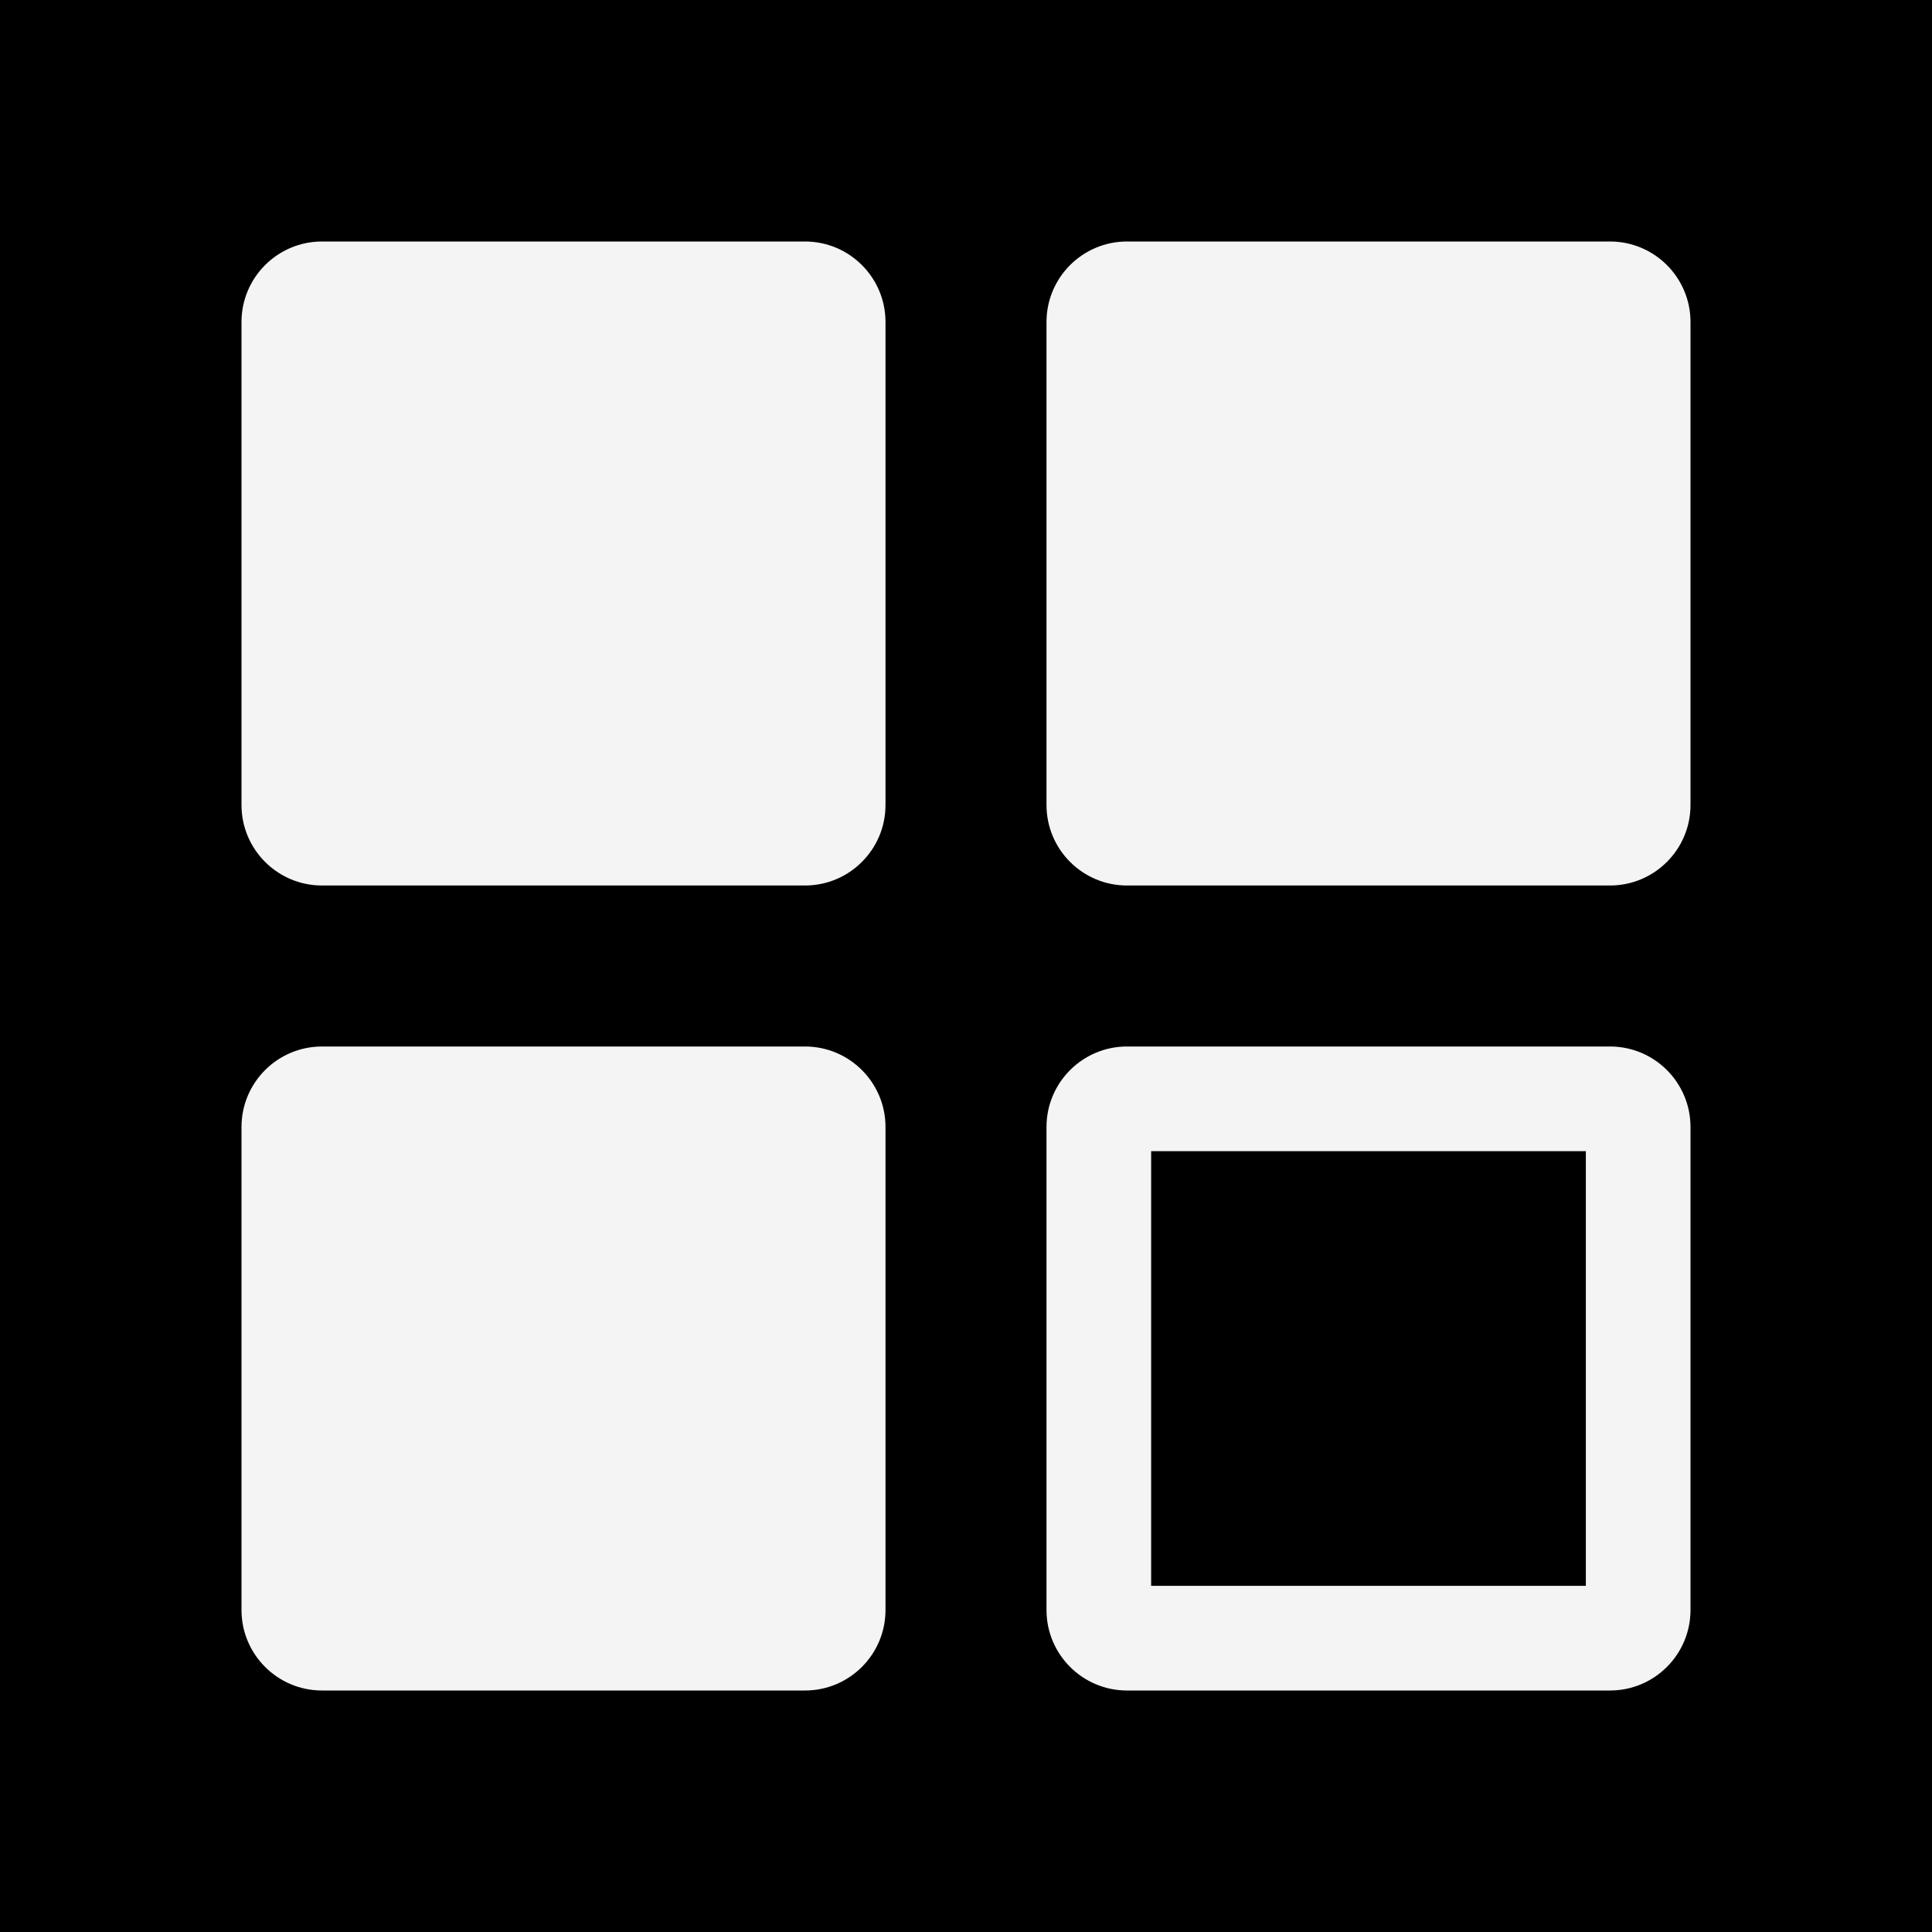
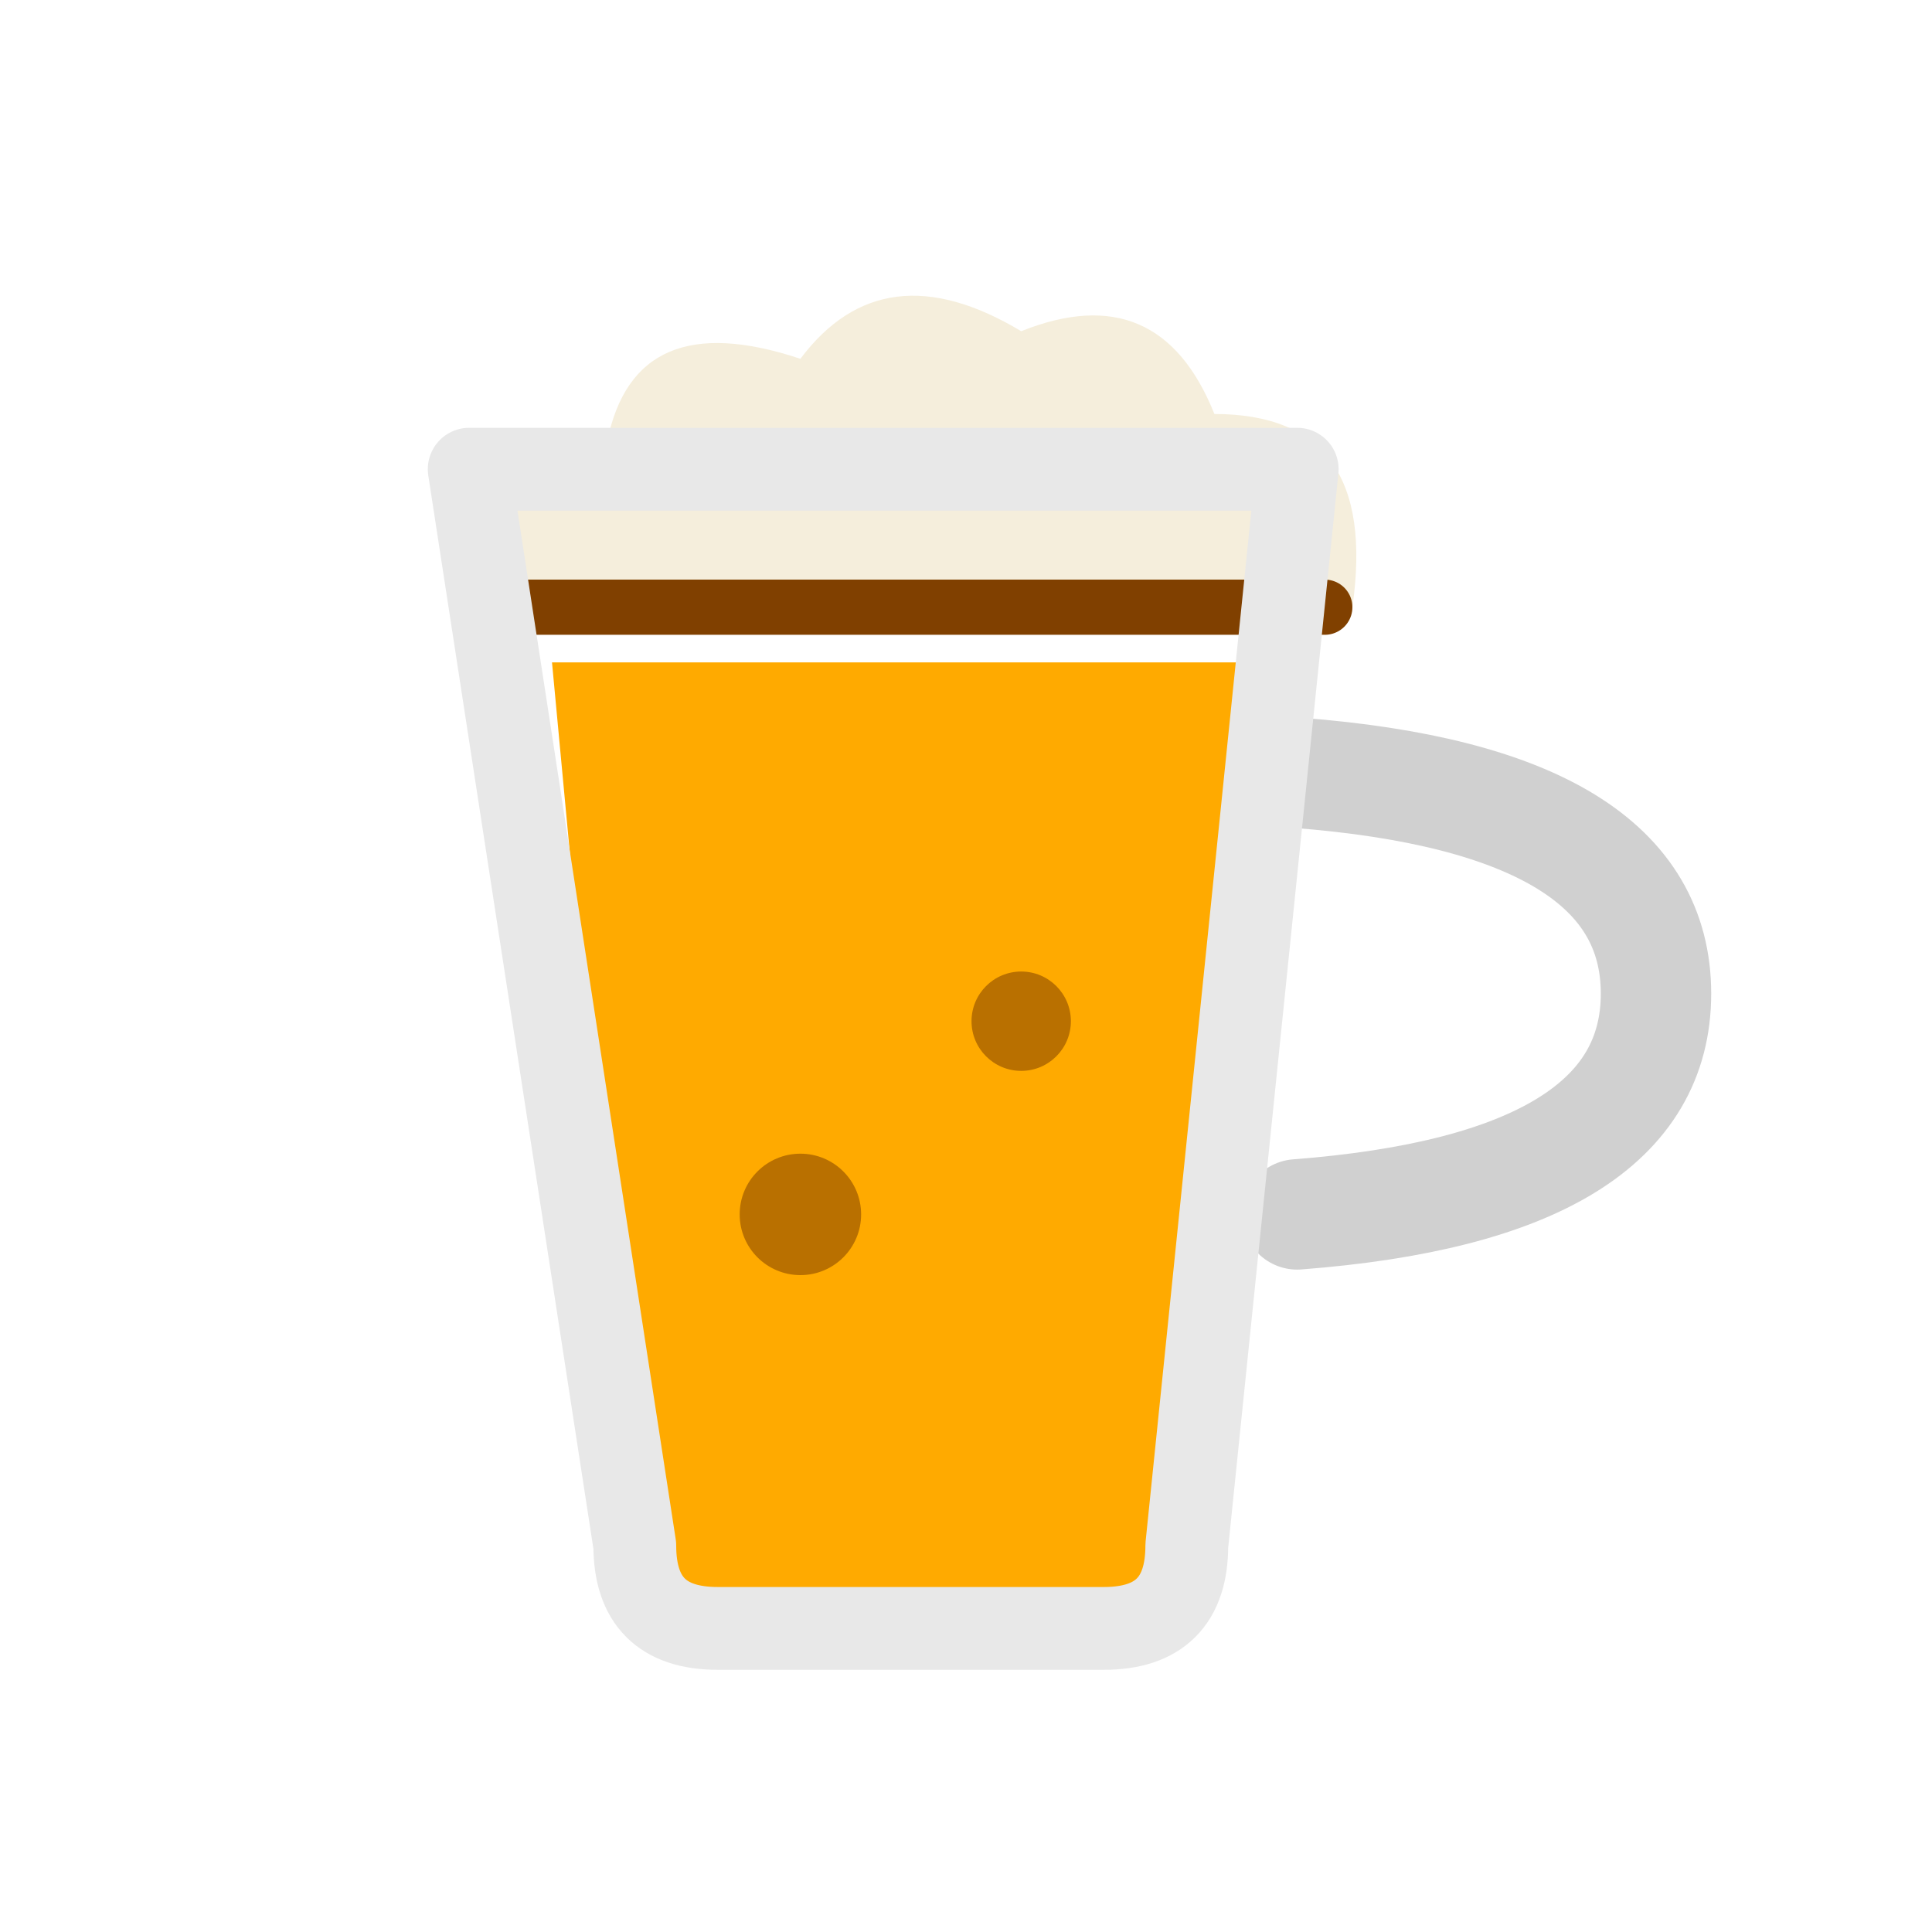
- <svg xmlns="http://www.w3.org/2000/svg" width="24" height="24" viewBox="0 0 24 24" fill="none">
-   <rect width="24" height="24" fill="#000000" />
-   <path d="M3 4C3 3.448 3.448 3 4 3H10C10.552 3 11 3.448 11 4V10C11 10.552 10.552 11 10 11H4C3.448 11 3 10.552 3 10V4Z" fill="#F4F4F4" />
-   <path d="M3 14C3 13.448 3.448 13 4 13H10C10.552 13 11 13.448 11 14V20C11 20.552 10.552 21 10 21H4C3.448 21 3 20.552 3 20V14Z" fill="#F4F4F4" />
-   <path d="M13 4C13 3.448 13.448 3 14 3H20C20.552 3 21 3.448 21 4V10C21 10.552 20.552 11 20 11H14C13.448 11 13 10.552 13 10V4Z" fill="#F4F4F4" />
-   <path fill-rule="evenodd" clip-rule="evenodd" d="M14.3 14.3V19.7H19.7V14.3H14.3ZM14 13C13.448 13 13 13.448 13 14V20C13 20.552 13.448 21 14 21H20C20.552 21 21 20.552 21 20V14C21 13.448 20.552 13 20 13H14Z" fill="#F4F4F4" />
+ <svg xmlns="http://www.w3.org/2000/svg" viewBox="0 0 70 70">
+   <path d="M47 28 q13 1 13 8 t-13 8" fill="none" stroke="#D0D0D0" stroke-width="4" stroke-linecap="round" />
+   <path d="M20 24 L46 24 L43 56 q0 3 -3 3 L26 59 q-3 0 -3 -3 Z" fill="#FFAA00" />
+   <circle cx="29" cy="44" r="2.2" fill="#804000" opacity="0.55" />
+   <circle cx="37" cy="37" r="1.8" fill="#804000" opacity="0.55" />
+   <path d="M17 22 q-1 -6 5 -6 q1 -5 7 -3 q3 -4 8 -1 q5 -2 7 3 q6 0 5 7 Z" fill="#F5EEDC" />
+   <path d="M18 22 L48 22" stroke="#804000" stroke-width="2" stroke-linecap="round" />
+   <path d="M17 17 L47 17 L43 56 q0 3 -3 3 L26 59 q-3 0 -3 -3 Z" fill="none" stroke="#E8E8E8" stroke-width="3" stroke-linejoin="round" />
</svg>
